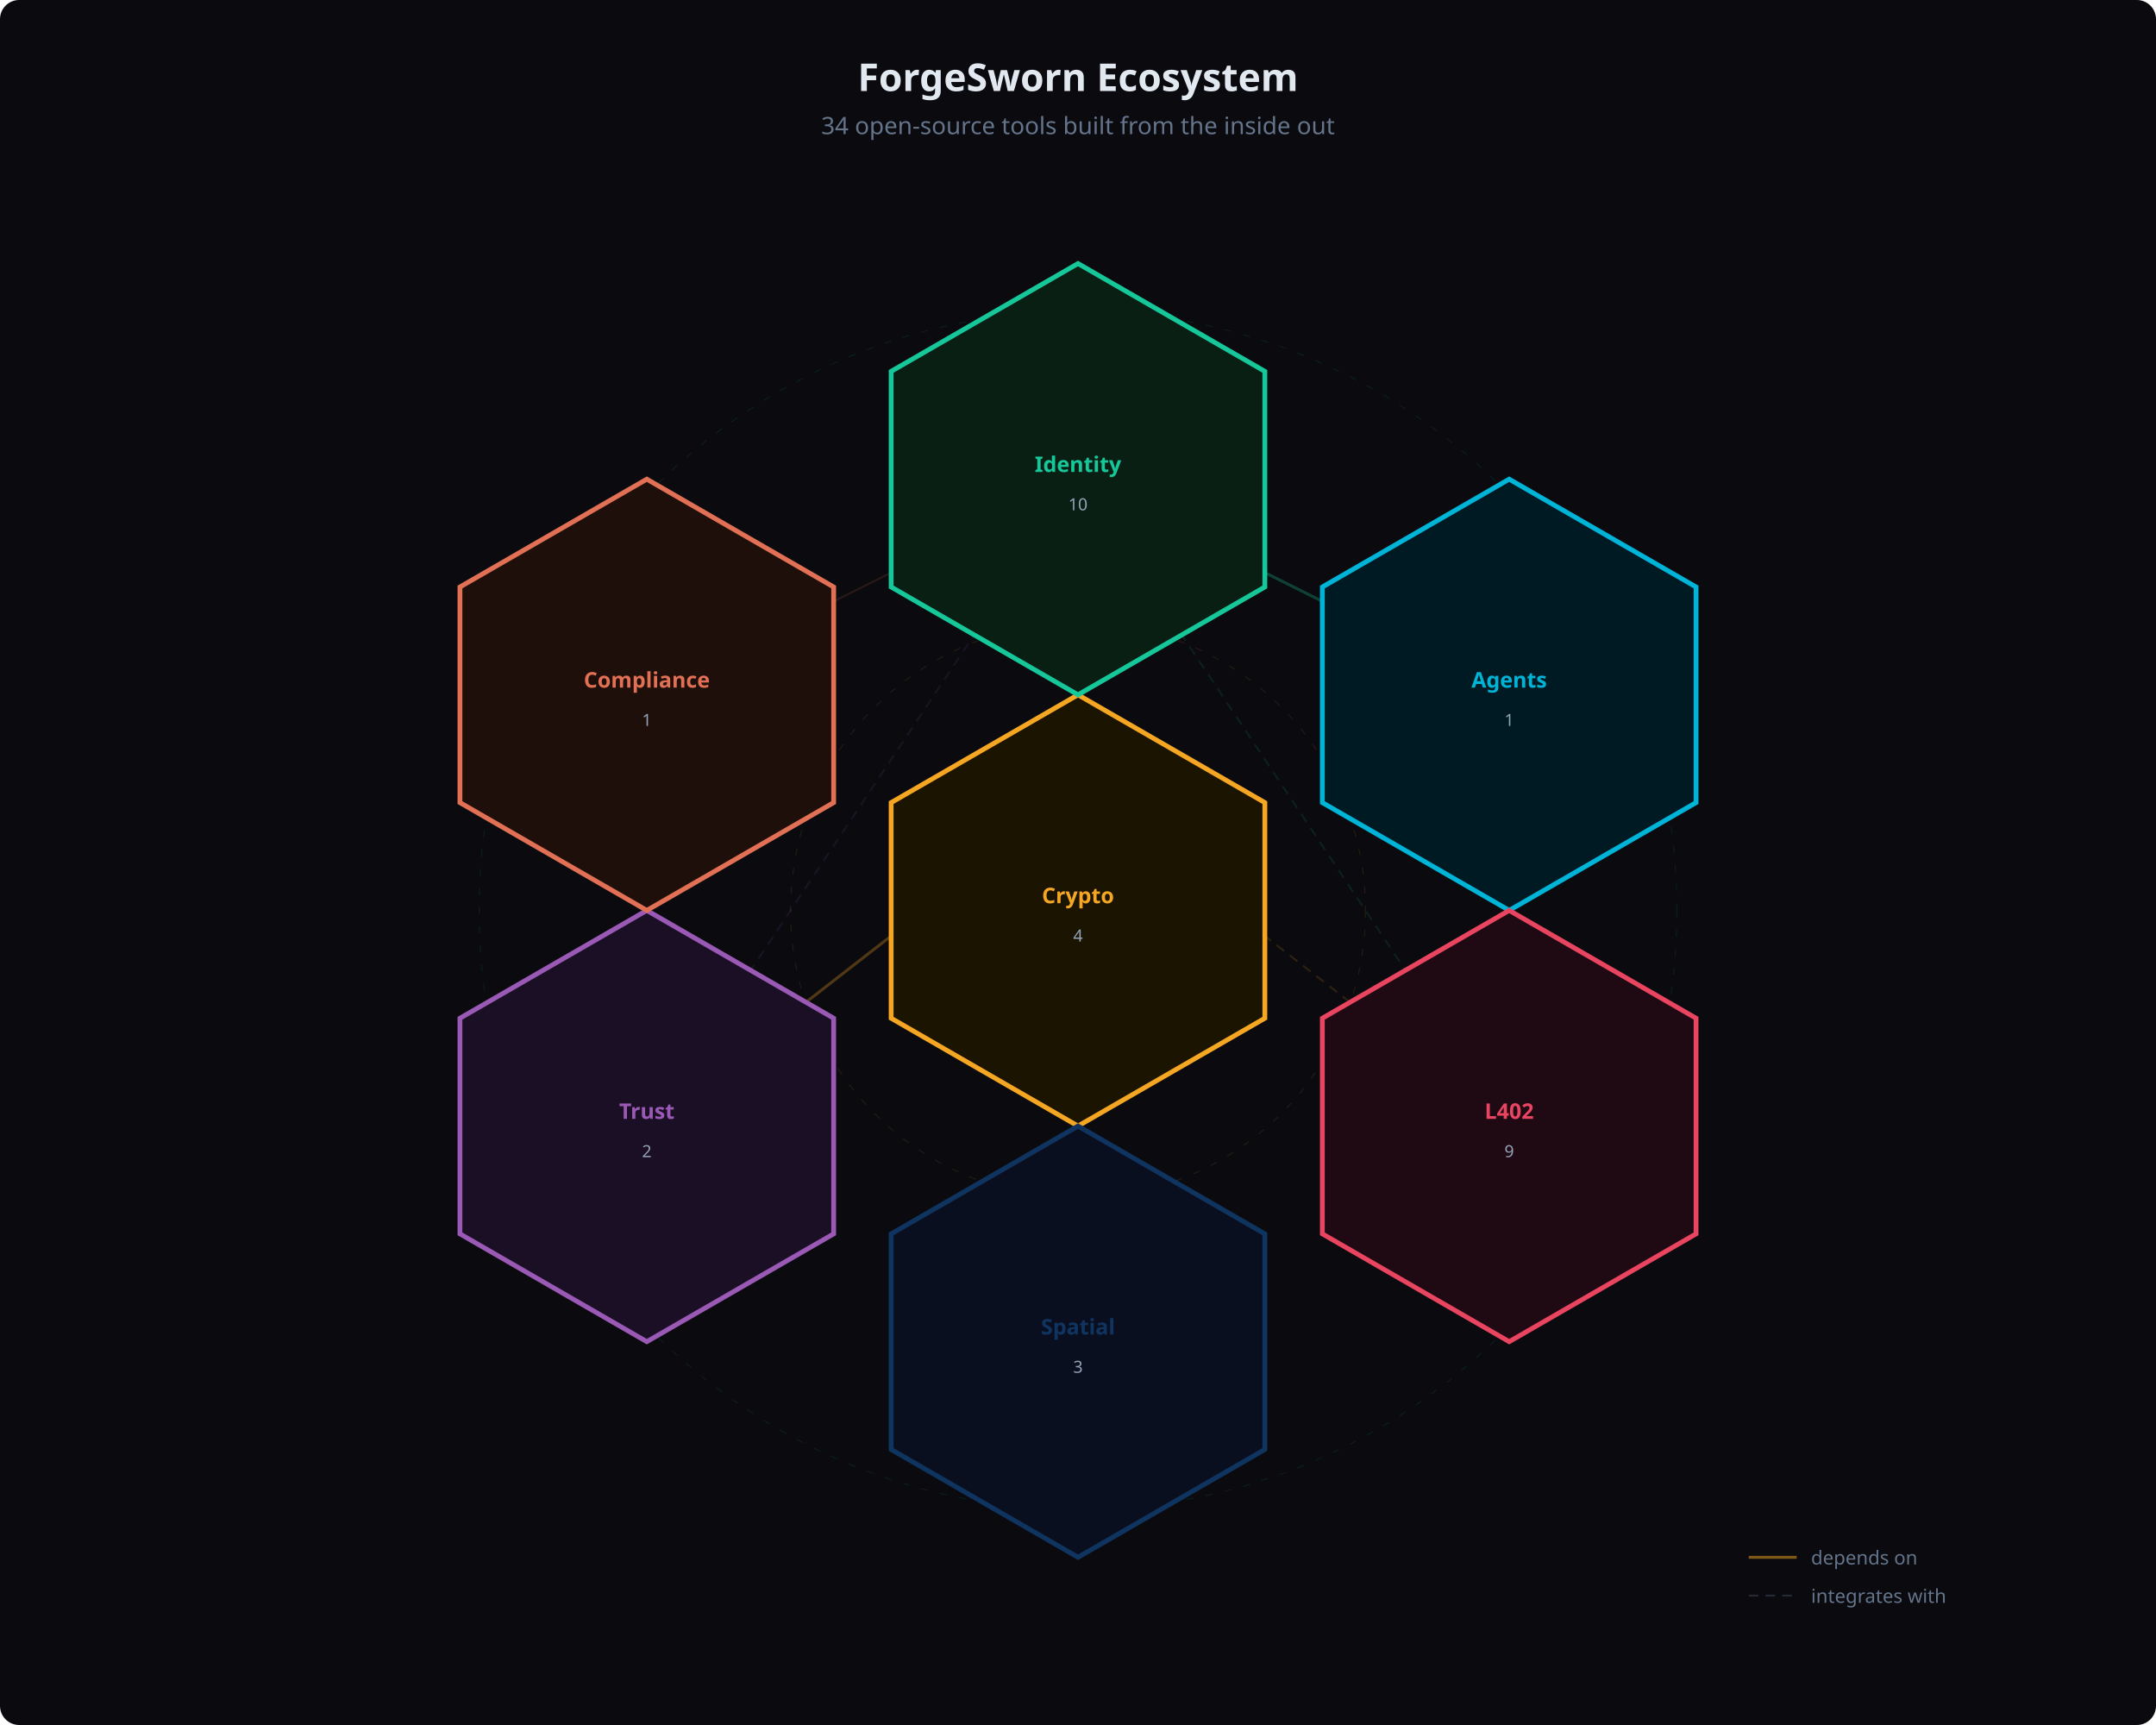
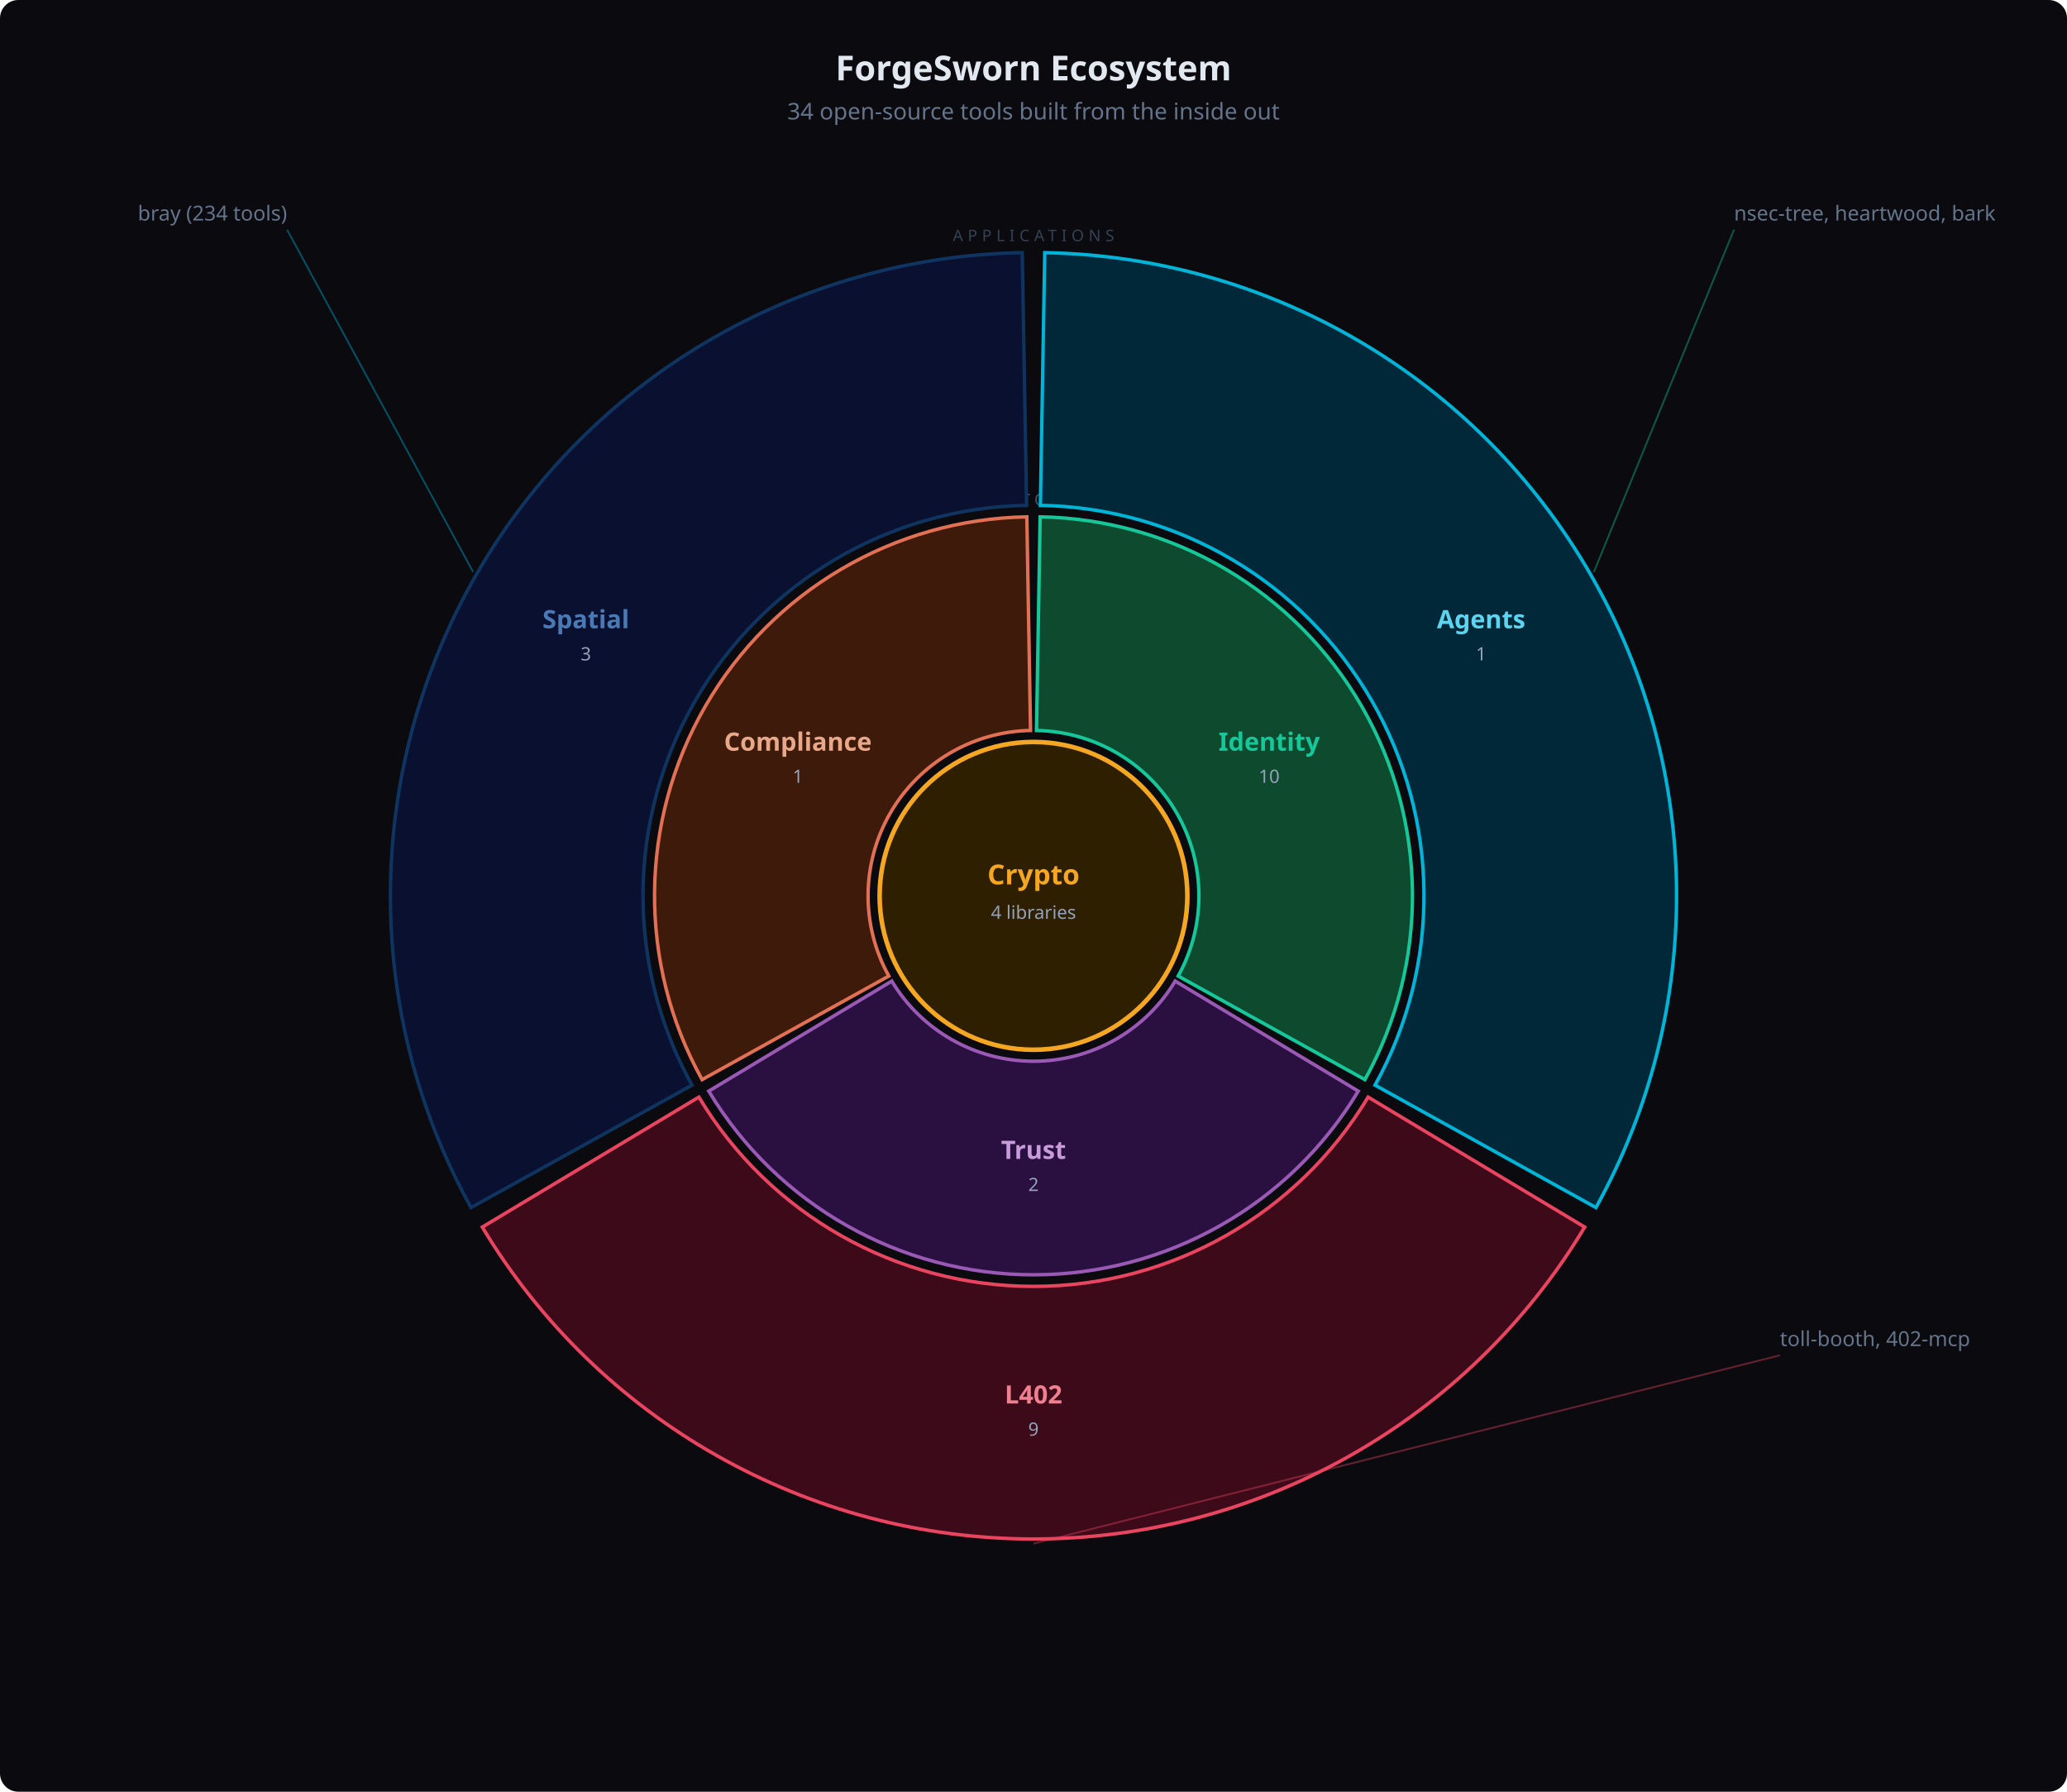
- <svg xmlns="http://www.w3.org/2000/svg" viewBox="0 0 900 720" font-family="sans-serif">
-   <rect width="900" height="720" fill="#0a0a0f" rx="8" />
-   <text x="450" y="38" font-size="16" font-weight="600" fill="#e2e8f0" text-anchor="middle">ForgeSworn Ecosystem</text>
-   <text x="450" y="56" font-size="10" fill="#64748b" text-anchor="middle">34 open-source tools built from the inside out</text>
-   <circle cx="450" cy="380" r="120" fill="none" stroke="#f5a623" stroke-width="0.4" stroke-opacity="0.12" stroke-dasharray="3 5" />
-   <circle cx="450" cy="380" r="250" fill="none" stroke="#16c79a" stroke-width="0.4" stroke-opacity="0.12" stroke-dasharray="3 5" />
-   <line x1="450" y1="330" x2="450" y2="200" stroke="#f5a623" stroke-width="1.2" stroke-opacity="0.3" />
-   <line x1="450" y1="330" x2="270" y2="470" stroke="#f5a623" stroke-width="1.2" stroke-opacity="0.3" />
-   <line x1="450" y1="330" x2="630" y2="470" stroke="#f5a623" stroke-width="0.8" stroke-opacity="0.15" stroke-dasharray="4 3" />
-   <line x1="450" y1="200" x2="630" y2="290" stroke="#16c79a" stroke-width="1.2" stroke-opacity="0.3" />
-   <line x1="450" y1="200" x2="630" y2="470" stroke="#16c79a" stroke-width="0.8" stroke-opacity="0.12" stroke-dasharray="4 3" />
-   <line x1="450" y1="200" x2="450" y2="560" stroke="#16c79a" stroke-width="0.8" stroke-opacity="0.12" stroke-dasharray="4 3" />
-   <line x1="270" y1="470" x2="450" y2="200" stroke="#9b59b6" stroke-width="0.8" stroke-opacity="0.12" stroke-dasharray="4 3" />
-   <line x1="270" y1="290" x2="450" y2="200" stroke="#e17055" stroke-width="0.8" stroke-opacity="0.15" />
-   <polygon points="450,290 528,335 528,425 450,470 372,425 372,335" fill="#1a1400" stroke="#f5a623" stroke-width="2" />
-   <text x="450" y="377" font-size="9" font-weight="700" fill="#f5a623" text-anchor="middle">Crypto</text>
-   <text x="450" y="393" font-size="7" fill="#94a3b8" text-anchor="middle">4</text>
-   <polygon points="450,110 528,155 528,245 450,290 372,245 372,155" fill="#0a1f14" stroke="#16c79a" stroke-width="2" />
-   <text x="450" y="197" font-size="9" font-weight="700" fill="#16c79a" text-anchor="middle">Identity</text>
-   <text x="450" y="213" font-size="7" fill="#94a3b8" text-anchor="middle">10</text>
-   <polygon points="630,200 708,245 708,335 630,380 552,335 552,245" fill="#001a24" stroke="#00b4d8" stroke-width="2" />
-   <text x="630" y="287" font-size="9" font-weight="700" fill="#00b4d8" text-anchor="middle">Agents</text>
-   <text x="630" y="303" font-size="7" fill="#94a3b8" text-anchor="middle">1</text>
-   <polygon points="630,380 708,425 708,515 630,560 552,515 552,425" fill="#1f0a14" stroke="#e94560" stroke-width="2" />
-   <text x="630" y="467" font-size="9" font-weight="700" fill="#e94560" text-anchor="middle">L402</text>
-   <text x="630" y="483" font-size="7" fill="#94a3b8" text-anchor="middle">9</text>
-   <polygon points="270,380 348,425 348,515 270,560 192,515 192,425" fill="#1a0f24" stroke="#9b59b6" stroke-width="2" />
-   <text x="270" y="467" font-size="9" font-weight="700" fill="#9b59b6" text-anchor="middle">Trust</text>
-   <text x="270" y="483" font-size="7" fill="#94a3b8" text-anchor="middle">2</text>
-   <polygon points="270,200 348,245 348,335 270,380 192,335 192,245" fill="#1f0f0a" stroke="#e17055" stroke-width="2" />
-   <text x="270" y="287" font-size="9" font-weight="700" fill="#e17055" text-anchor="middle">Compliance</text>
-   <text x="270" y="303" font-size="7" fill="#94a3b8" text-anchor="middle">1</text>
-   <polygon points="450,470 528,515 528,605 450,650 372,605 372,515" fill="#0a0f1f" stroke="#0f3460" stroke-width="2" />
-   <text x="450" y="557" font-size="9" font-weight="700" fill="#0f3460" text-anchor="middle">Spatial</text>
-   <text x="450" y="573" font-size="7" fill="#94a3b8" text-anchor="middle">3</text>
-   <line x1="730" y1="650" x2="750" y2="650" stroke="#f5a623" stroke-width="1.2" stroke-opacity="0.5" />
-   <text x="756" y="653" font-size="8" fill="#64748b">depends on</text>
-   <line x1="730" y1="666" x2="750" y2="666" stroke="#64748b" stroke-width="0.8" stroke-opacity="0.3" stroke-dasharray="4 3" />
-   <text x="756" y="669" font-size="8" fill="#64748b">integrates with</text>
+ <svg xmlns="http://www.w3.org/2000/svg" viewBox="0 0 900 780" font-family="sans-serif">
+   <rect width="900" height="780" fill="#0a0a0f" rx="8" />
+   <text x="450" y="35" font-size="15" font-weight="600" fill="#e2e8f0" text-anchor="middle">ForgeSworn Ecosystem</text>
+   <text x="450" y="52" font-size="10" fill="#64748b" text-anchor="middle">34 open-source tools built from the inside out</text>
+   <circle cx="450" cy="390" r="67" fill="#2d1f00" stroke="#f5a623" stroke-width="2" />
+   <text x="450" y="385" font-size="12" font-weight="700" fill="#f5a623" text-anchor="middle">Crypto</text>
+   <text x="450" y="400" font-size="8" fill="#94a3b8" text-anchor="middle">4 libraries</text>
+   <text x="450" y="220" font-size="7" fill="#475569" text-anchor="middle" letter-spacing="2">PROTOCOL</text>
+   <text x="450" y="105" font-size="7" fill="#334155" text-anchor="middle" letter-spacing="2">APPLICATIONS</text>
+   <path d="M 451.3,318.0 L 452.9,225.0 A 165 165 0 0 1 594.3,470.0 L 513.0,424.9 A 72 72 0 0 0 451.3,318.0 Z" fill="#0d4a2e" stroke="#16c79a" stroke-width="1.5" />
+   <path d="M 511.7,427.1 L 591.4,475.0 A 165 165 0 0 1 308.6,475.0 L 388.3,427.1 A 72 72 0 0 0 511.7,427.1 Z" fill="#2a1040" stroke="#9b59b6" stroke-width="1.5" />
+   <path d="M 387.0,424.9 L 305.7,470.0 A 165 165 0 0 1 447.1,225.0 L 448.7,318.0 A 72 72 0 0 0 387.0,424.9 Z" fill="#3d1a0a" stroke="#e17055" stroke-width="1.5" />
+   <path d="M 453.0,220.0 L 454.9,110.0 A 280 280 0 0 1 694.9,525.7 L 598.7,472.4 A 170 170 0 0 0 453.0,220.0 Z" fill="#002838" stroke="#00b4d8" stroke-width="1.5" />
+   <path d="M 595.7,477.6 L 690.0,534.2 A 280 280 0 0 1 210.0,534.2 L 304.3,477.6 A 170 170 0 0 0 595.7,477.6 Z" fill="#3d0a1a" stroke="#e94560" stroke-width="1.5" />
+   <path d="M 301.3,472.4 L 205.1,525.7 A 280 280 0 0 1 445.1,110.0 L 447.0,220.0 A 170 170 0 0 0 301.3,472.4 Z" fill="#0a1030" stroke="#0f3460" stroke-width="1.5" />
+   <text x="552.6" y="326.8" font-size="11" font-weight="600" fill="#16c79a" text-anchor="middle">Identity</text>
+   <text x="552.6" y="340.8" font-size="8" fill="#94a3b8" text-anchor="middle">10</text>
+   <text x="450.0" y="504.5" font-size="11" font-weight="600" fill="#c89bdb" text-anchor="middle">Trust</text>
+   <text x="450.0" y="518.5" font-size="8" fill="#94a3b8" text-anchor="middle">2</text>
+   <text x="347.4" y="326.8" font-size="11" font-weight="600" fill="#e8a88a" text-anchor="middle">Compliance</text>
+   <text x="347.4" y="340.8" font-size="8" fill="#94a3b8" text-anchor="middle">1</text>
+   <text x="644.9" y="273.5" font-size="11" font-weight="600" fill="#5dd4f0" text-anchor="middle">Agents</text>
+   <text x="644.9" y="287.5" font-size="8" fill="#94a3b8" text-anchor="middle">1</text>
+   <text x="450.0" y="611.0" font-size="11" font-weight="600" fill="#f08090" text-anchor="middle">L402</text>
+   <text x="450.0" y="625.0" font-size="8" fill="#94a3b8" text-anchor="middle">9</text>
+   <text x="255.1" y="273.5" font-size="11" font-weight="600" fill="#4a7ab5" text-anchor="middle">Spatial</text>
+   <text x="255.1" y="287.5" font-size="8" fill="#94a3b8" text-anchor="middle">3</text>
+   <line x1="694" y1="249" x2="755" y2="100" stroke="#16c79a" stroke-width="0.8" stroke-opacity="0.4" />
+   <text x="755" y="96" font-size="9" fill="#64748b" text-anchor="start">nsec-tree, heartwood, bark</text>
+   <line x1="450" y1="672" x2="775" y2="590" stroke="#e94560" stroke-width="0.8" stroke-opacity="0.4" />
+   <text x="775" y="586" font-size="9" fill="#64748b" text-anchor="start">toll-booth, 402-mcp</text>
+   <line x1="206" y1="249" x2="125" y2="100" stroke="#00b4d8" stroke-width="0.8" stroke-opacity="0.4" />
+   <text x="125" y="96" font-size="9" fill="#64748b" text-anchor="end">bray (234 tools)</text>
</svg>
